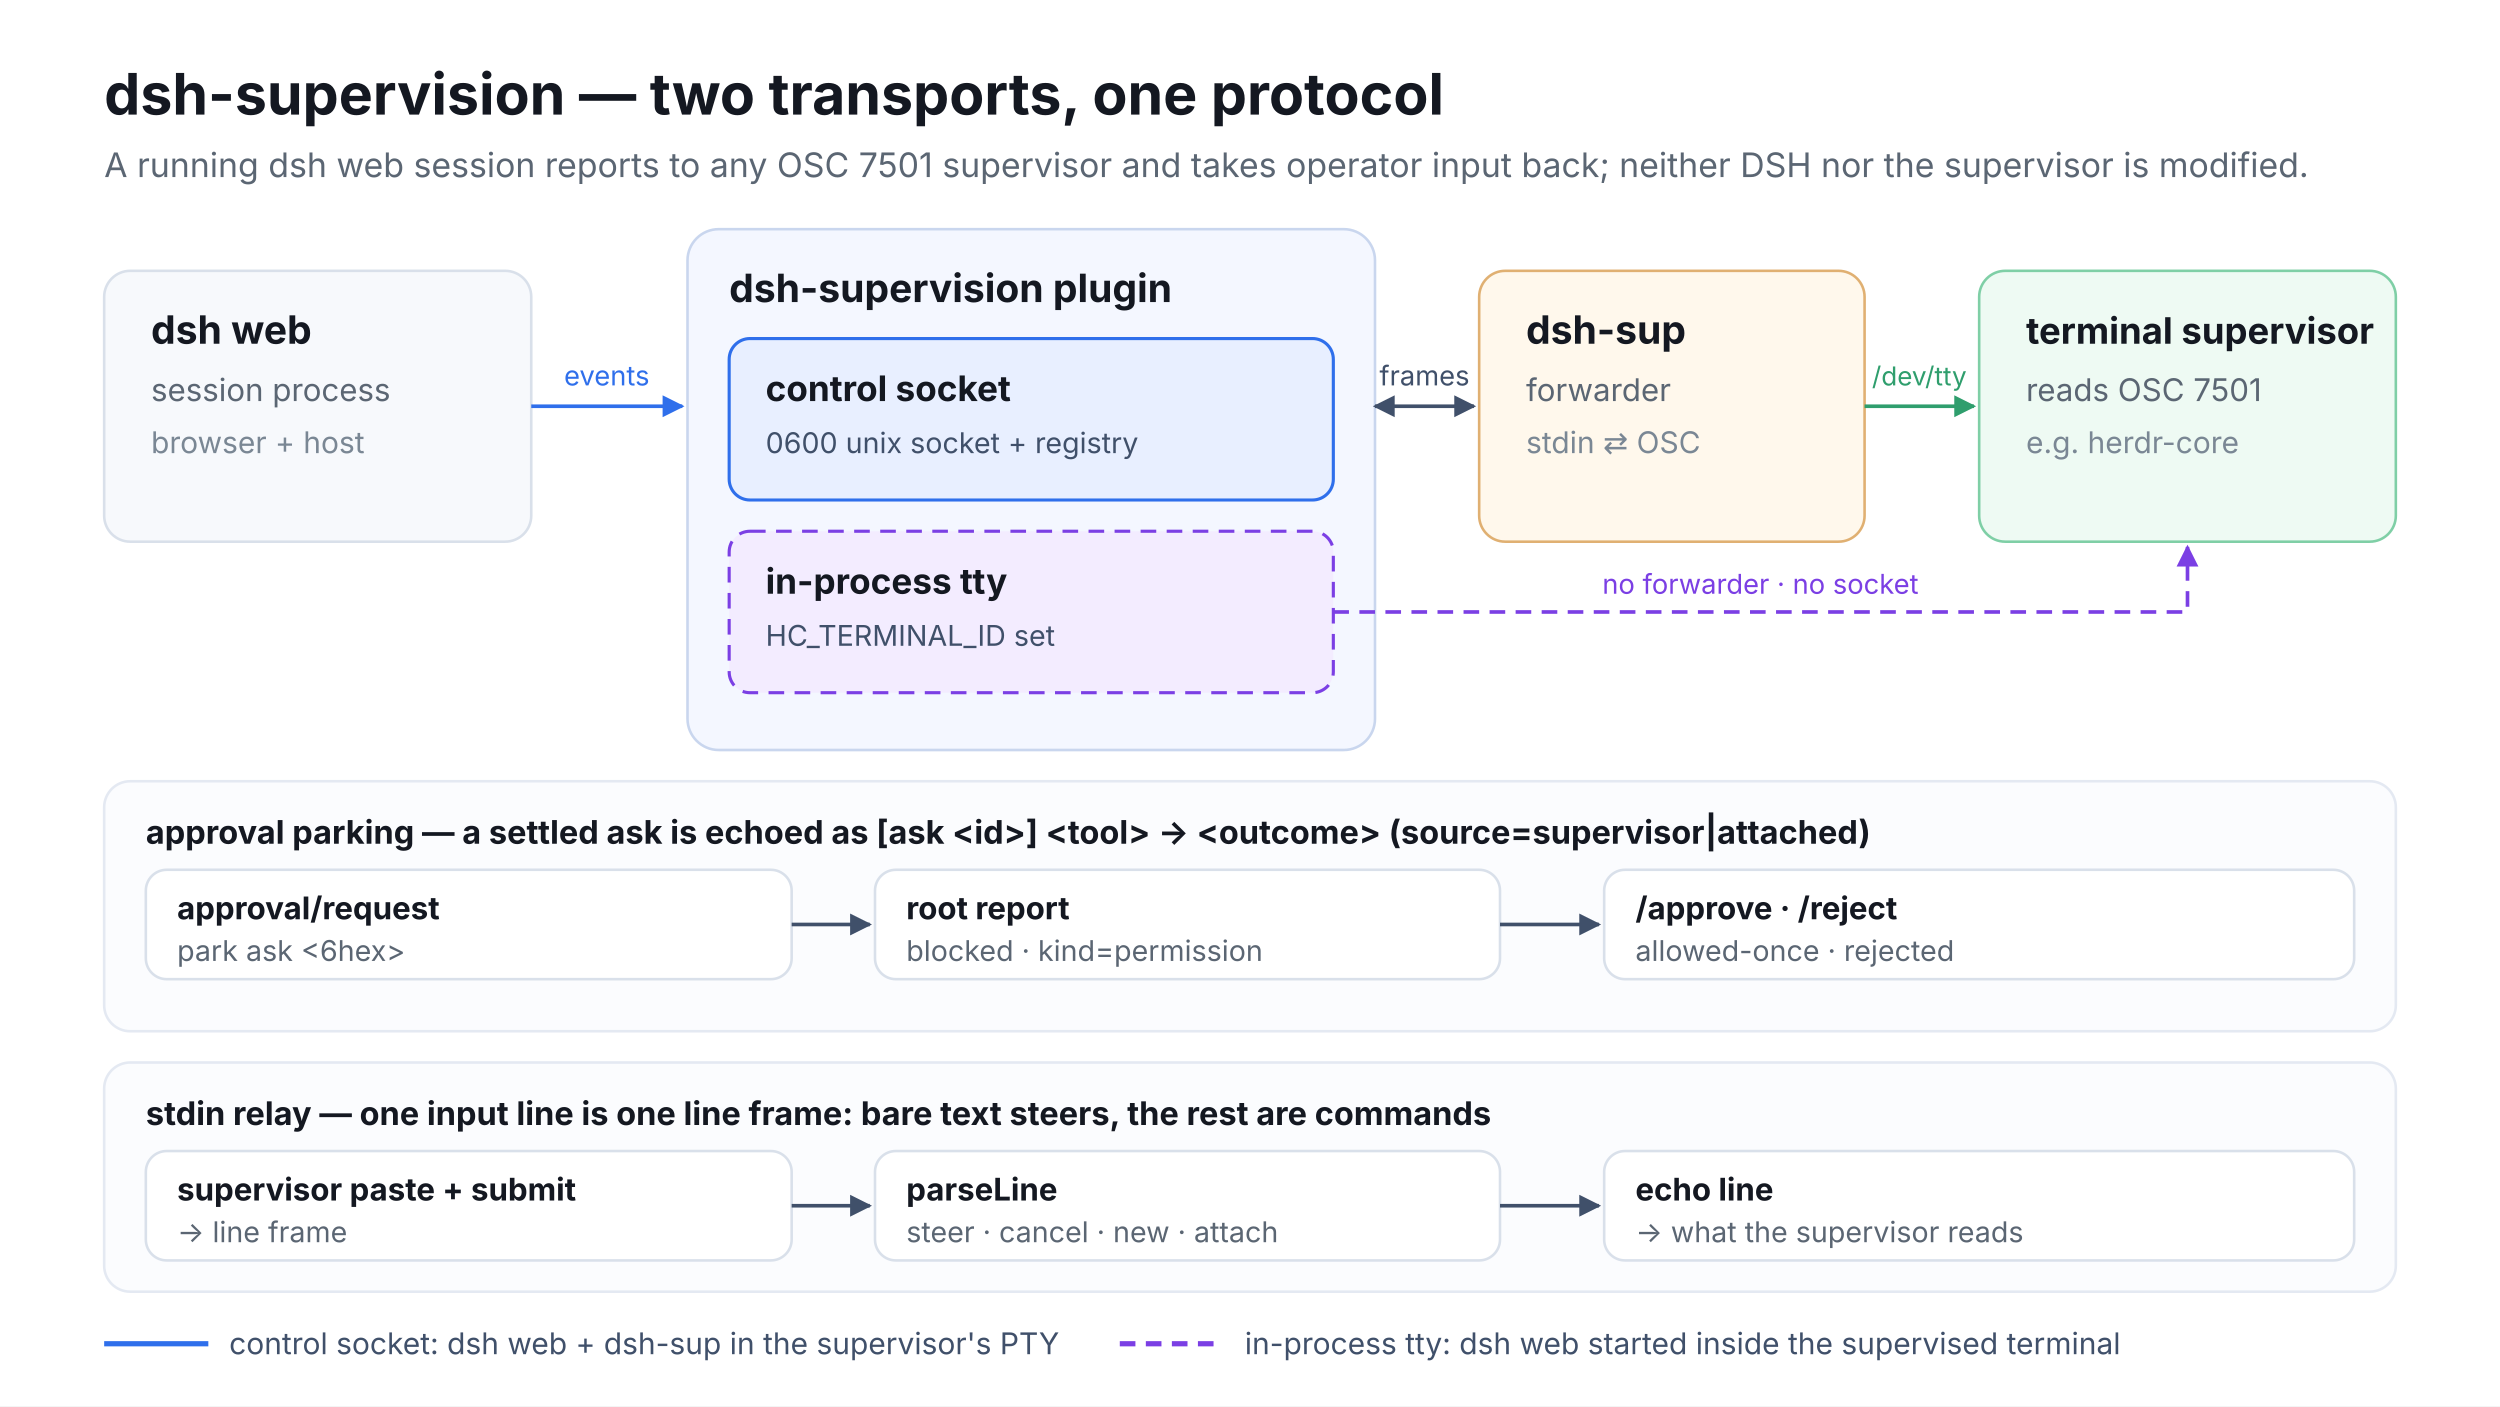
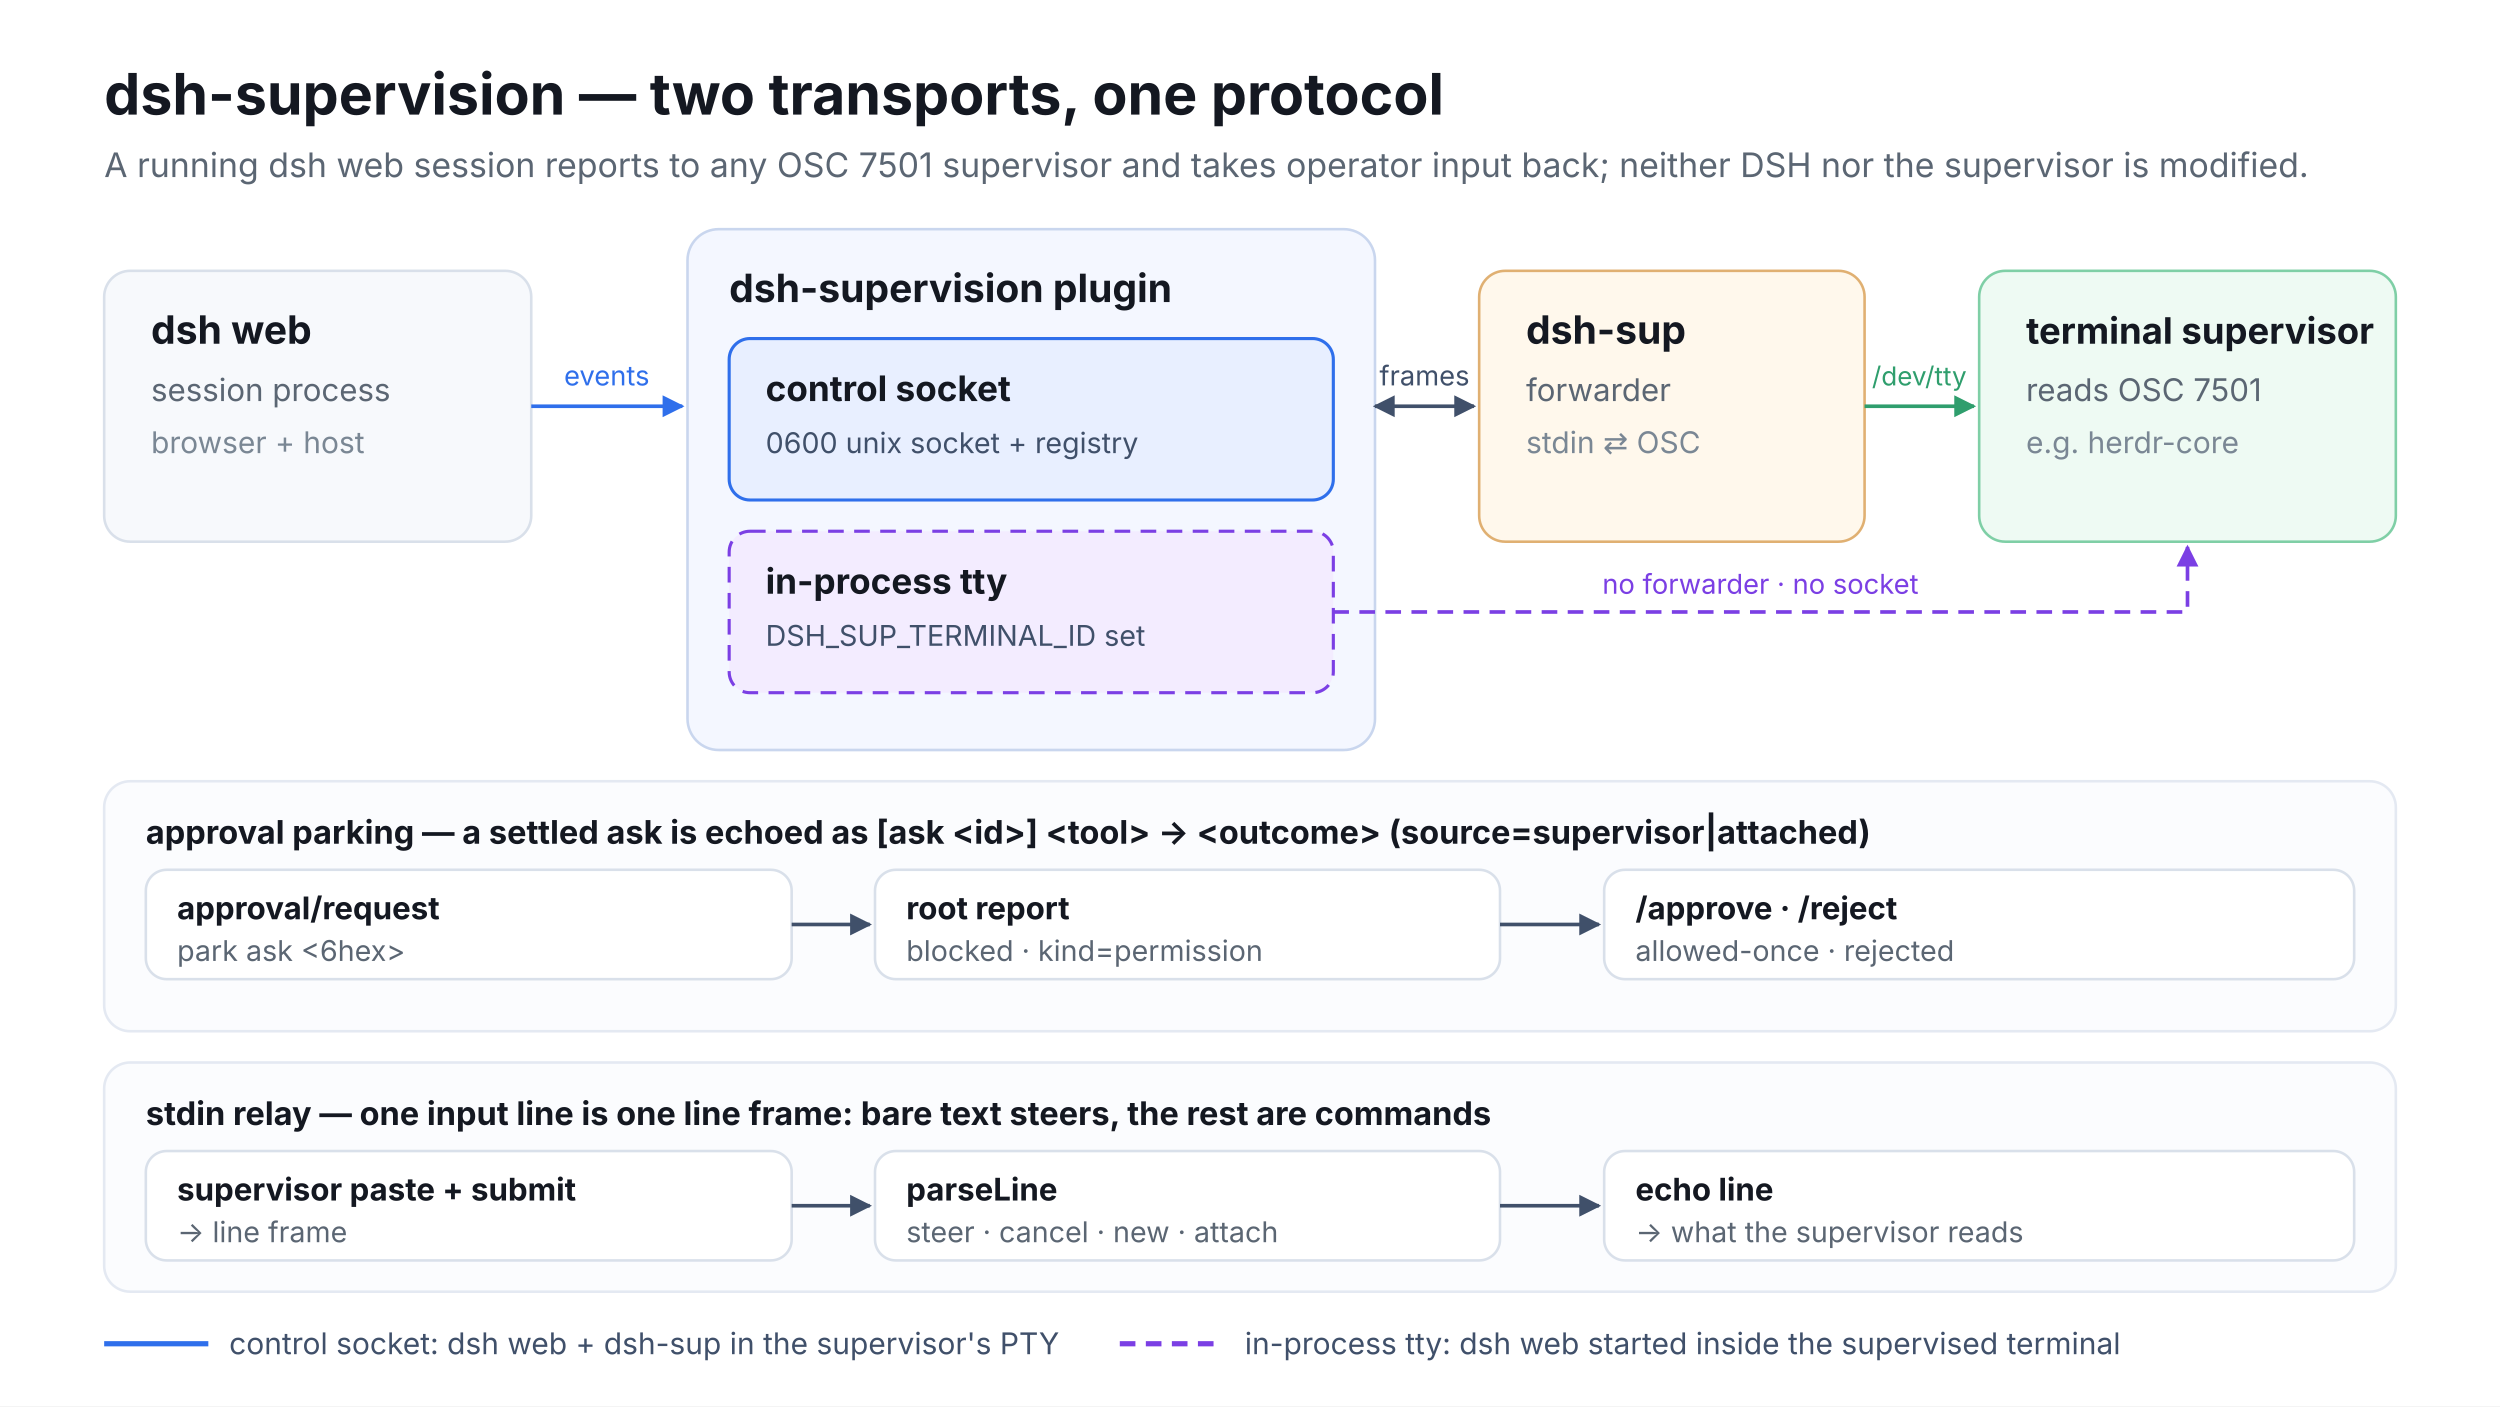
<svg xmlns="http://www.w3.org/2000/svg" width="960" height="540" viewBox="0 0 960 540" role="img" aria-label="dsh-supervision topology: a dsh web session, the plugin with a control socket and an in-process tty transport, the dsh-sup forwarder, a terminal supervisor reading OSC 7501, and the approval parking and stdin relay lanes" font-family="-apple-system, &quot;SF Pro Text&quot;, &quot;Segoe UI&quot;, system-ui, sans-serif">
  <defs>
    <marker id="arrow-blue" viewBox="0 0 10 10" refX="9" refY="5" markerWidth="6" markerHeight="6" orient="auto-start-reverse" markerUnits="strokeWidth">
      <path d="M0 0 L10 5 L0 10 Z" fill="#2F6FEB" />
    </marker>
    <marker id="arrow-ink" viewBox="0 0 10 10" refX="9" refY="5" markerWidth="6" markerHeight="6" orient="auto-start-reverse" markerUnits="strokeWidth">
      <path d="M0 0 L10 5 L0 10 Z" fill="#40506A" />
    </marker>
    <marker id="arrow-green" viewBox="0 0 10 10" refX="9" refY="5" markerWidth="6" markerHeight="6" orient="auto-start-reverse" markerUnits="strokeWidth">
      <path d="M0 0 L10 5 L0 10 Z" fill="#2F9E6D" />
    </marker>
    <marker id="arrow-purple" viewBox="0 0 10 10" refX="9" refY="5" markerWidth="6" markerHeight="6" orient="auto-start-reverse" markerUnits="strokeWidth">
      <path d="M0 0 L10 5 L0 10 Z" fill="#7B3FE4" />
    </marker>
  </defs>
  <rect x="0" y="0" width="960" height="540" fill="#FFFFFF" />
  <text x="40" y="44" fill="#141821" font-size="22" font-weight="700">dsh-supervision — two transports, one protocol</text>
  <text x="40" y="68" fill="#5B6673" font-size="13">A running dsh web session reports to any OSC 7501 supervisor and takes operator input back; neither DSH nor the supervisor is modified.</text>
  <rect x="40" y="104" width="164" height="104" rx="10" fill="#F7F9FC" stroke="#D9E0EA" />
  <text x="58" y="132" fill="#141821" font-size="15" font-weight="700">dsh web</text>
  <text x="58" y="154" fill="#5B6673" font-size="12">session process</text>
  <text x="58" y="174" fill="#7A8794" font-size="11.5">browser + host</text>
  <line x1="204" y1="156" x2="262" y2="156" stroke="#2F6FEB" stroke-width="1.4" marker-end="url(#arrow-blue)" />
  <text x="233" y="148" fill="#2F6FEB" font-size="10.5" text-anchor="middle">events</text>
  <rect x="264" y="88" width="264" height="200" rx="12" fill="#F4F7FF" stroke="#C9D6EE" />
  <text x="280" y="116" fill="#141821" font-size="15" font-weight="700">dsh-supervision plugin</text>
  <rect x="280" y="130" width="232" height="62" rx="8" fill="#E8EFFF" stroke="#2F6FEB" stroke-width="1.2" />
  <text x="294" y="154" fill="#141821" font-size="13.5" font-weight="700">control socket</text>
  <text x="294" y="174" fill="#40506A" font-size="11">0600 unix socket + registry</text>
  <rect x="280" y="204" width="232" height="62" rx="8" fill="#F3ECFF" stroke="#7B3FE4" stroke-width="1.2" stroke-dasharray="6 4" />
  <text x="294" y="228" fill="#141821" font-size="13.5" font-weight="700">in-process tty</text>
-   <text x="294" y="248" fill="#40506A" font-size="11">HC_TERMINAL_ID set</text>
+   <text x="294" y="248" fill="#40506A" font-size="11">DSH_SUP_TERMINAL_ID set</text>
  <line x1="528" y1="156" x2="566" y2="156" stroke="#40506A" stroke-width="1.4" marker-start="url(#arrow-ink)" marker-end="url(#arrow-ink)" />
  <text x="547" y="148" fill="#40506A" font-size="10.5" text-anchor="middle">frames</text>
  <rect x="568" y="104" width="148" height="104" rx="10" fill="#FFF8EC" stroke="#E0B072" />
  <text x="586" y="132" fill="#141821" font-size="15" font-weight="700">dsh-sup</text>
  <text x="586" y="154" fill="#5B6673" font-size="12">forwarder</text>
  <text x="586" y="174" fill="#7A8794" font-size="11.5">stdin ⇄ OSC</text>
  <line x1="716" y1="156" x2="758" y2="156" stroke="#2F9E6D" stroke-width="1.4" marker-end="url(#arrow-green)" />
  <text x="737" y="148" fill="#2F9E6D" font-size="10" text-anchor="middle">/dev/tty</text>
  <rect x="760" y="104" width="160" height="104" rx="10" fill="#EEFAF3" stroke="#7FCFA6" />
  <text x="778" y="132" fill="#141821" font-size="14" font-weight="700">terminal supervisor</text>
  <text x="778" y="154" fill="#5B6673" font-size="12">reads OSC 7501</text>
  <text x="778" y="174" fill="#7A8794" font-size="11.5">e.g. herdr-core</text>
  <path d="M 512 235 H 840 V 210" fill="none" stroke="#7B3FE4" stroke-width="1.4" stroke-dasharray="6 4" marker-end="url(#arrow-purple)" />
  <text x="676" y="228" fill="#7B3FE4" font-size="10.5" text-anchor="middle">no forwarder · no socket</text>
  <rect x="40" y="300" width="880" height="96" rx="10" fill="#FBFCFE" stroke="#E4E9F2" />
  <text x="56" y="324" fill="#141821" font-size="12.5" font-weight="700">approval parking — a settled ask is echoed as [ask &lt;id&gt;] &lt;tool&gt; → &lt;outcome&gt; (source=supervisor|attached)</text>
  <rect x="56" y="334" width="248" height="42" rx="8" fill="#FFFFFF" stroke="#D9E0EA" />
  <text x="68" y="353" fill="#141821" font-size="12" font-weight="700">approval/request</text>
  <text x="68" y="369" fill="#5B6673" font-size="11">park ask &lt;6hex&gt;</text>
  <rect x="336" y="334" width="240" height="42" rx="8" fill="#FFFFFF" stroke="#D9E0EA" />
  <text x="348" y="353" fill="#141821" font-size="12" font-weight="700">root report</text>
  <text x="348" y="369" fill="#5B6673" font-size="11">blocked · kind=permission</text>
  <rect x="616" y="334" width="288" height="42" rx="8" fill="#FFFFFF" stroke="#D9E0EA" />
  <text x="628" y="353" fill="#141821" font-size="12" font-weight="700">/approve · /reject</text>
  <text x="628" y="369" fill="#5B6673" font-size="11">allowed-once · rejected</text>
  <line x1="304" y1="355" x2="334" y2="355" stroke="#40506A" stroke-width="1.4" marker-end="url(#arrow-ink)" />
  <line x1="576" y1="355" x2="614" y2="355" stroke="#40506A" stroke-width="1.4" marker-end="url(#arrow-ink)" />
  <rect x="40" y="408" width="880" height="88" rx="10" fill="#FBFCFE" stroke="#E4E9F2" />
  <text x="56" y="432" fill="#141821" font-size="12.5" font-weight="700">stdin relay — one input line is one line frame: bare text steers, the rest are commands</text>
  <rect x="56" y="442" width="248" height="42" rx="8" fill="#FFFFFF" stroke="#D9E0EA" />
  <text x="68" y="461" fill="#141821" font-size="12" font-weight="700">supervisor paste + submit</text>
  <text x="68" y="477" fill="#5B6673" font-size="11">→ line frame</text>
  <rect x="336" y="442" width="240" height="42" rx="8" fill="#FFFFFF" stroke="#D9E0EA" />
  <text x="348" y="461" fill="#141821" font-size="12" font-weight="700">parseLine</text>
  <text x="348" y="477" fill="#5B6673" font-size="11">steer · cancel · new · attach</text>
  <rect x="616" y="442" width="288" height="42" rx="8" fill="#FFFFFF" stroke="#D9E0EA" />
  <text x="628" y="461" fill="#141821" font-size="12" font-weight="700">echo line</text>
  <text x="628" y="477" fill="#5B6673" font-size="11">→ what the supervisor reads</text>
  <line x1="304" y1="463" x2="334" y2="463" stroke="#40506A" stroke-width="1.4" marker-end="url(#arrow-ink)" />
  <line x1="576" y1="463" x2="614" y2="463" stroke="#40506A" stroke-width="1.4" marker-end="url(#arrow-ink)" />
  <line x1="40" y1="516" x2="80" y2="516" stroke="#2F6FEB" stroke-width="2" />
  <text x="88" y="520" fill="#40506A" font-size="11.5">control socket: dsh web + dsh-sup in the supervisor's PTY</text>
  <line x1="430" y1="516" x2="470" y2="516" stroke="#7B3FE4" stroke-width="2" stroke-dasharray="6 4" />
  <text x="478" y="520" fill="#40506A" font-size="11.5">in-process tty: dsh web started inside the supervised terminal</text>
</svg>
